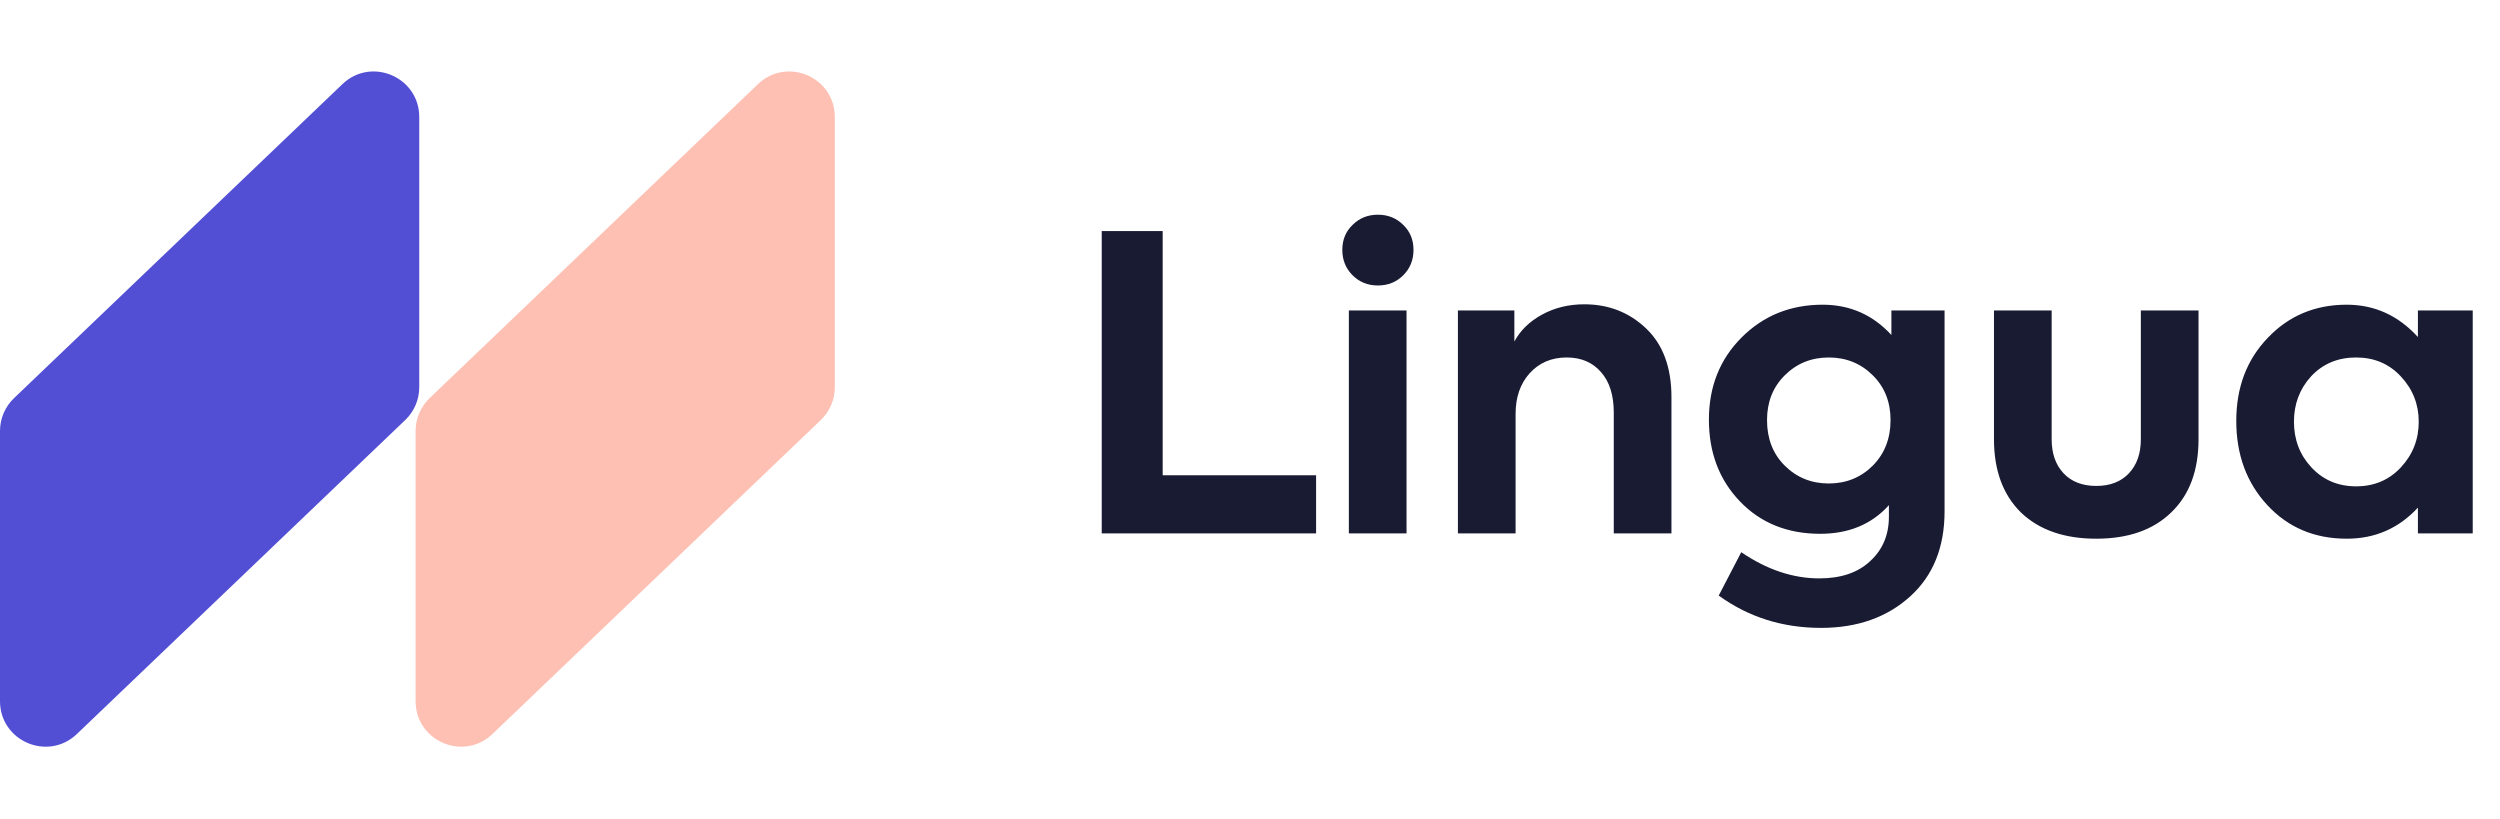
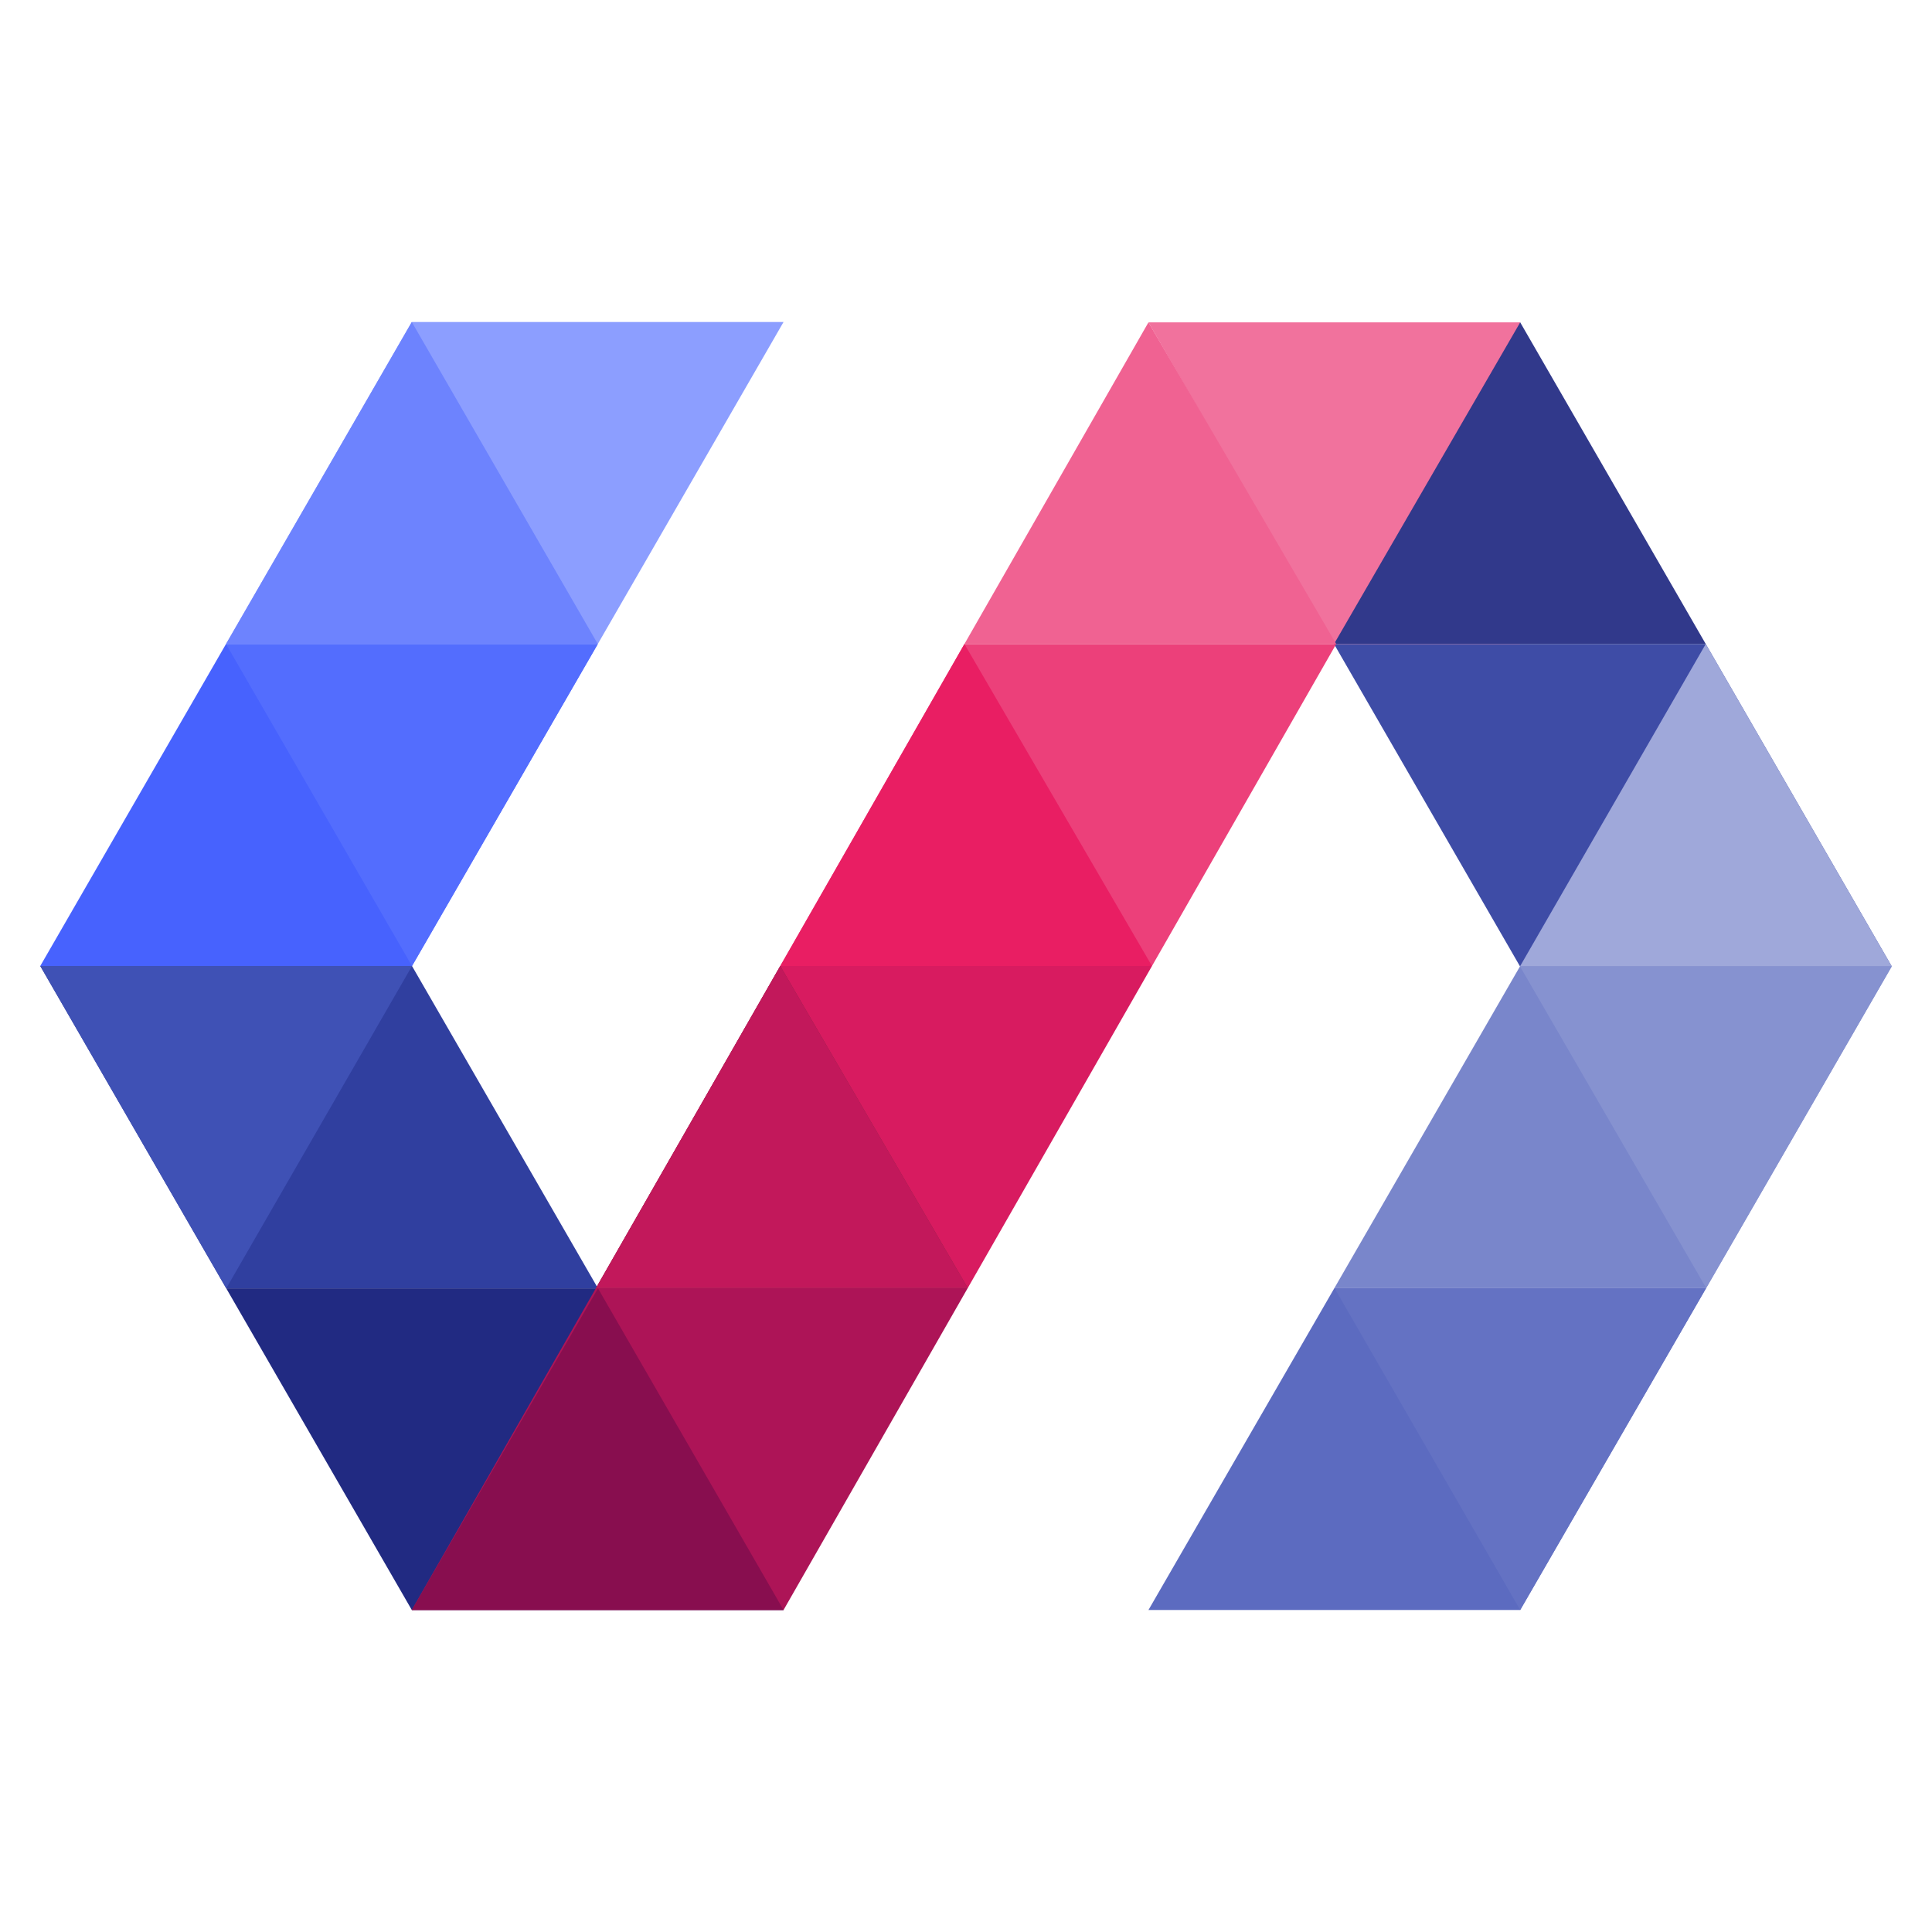
- <svg xmlns="http://www.w3.org/2000/svg" width="110" height="36" viewBox="0 0 110 36" fill="none">
-   <path d="M36.732 5.148C36.732 3.388 34.623 2.486 33.35 3.703L18.903 17.517C18.509 17.895 18.286 18.417 18.286 18.963L18.286 30.851C18.286 32.611 20.396 33.513 21.668 32.297L36.115 18.482C36.509 18.105 36.732 17.583 36.732 17.037L36.732 5.148Z" fill="#FFC0B4" />
-   <path d="M57.908 23.469H48.476V10.167H51.158V20.913H57.908V23.469ZM62.194 10.995C62.194 11.439 62.044 11.811 61.744 12.111C61.444 12.411 61.072 12.561 60.628 12.561C60.184 12.561 59.812 12.411 59.512 12.111C59.212 11.811 59.062 11.439 59.062 10.995C59.062 10.551 59.212 10.185 59.512 9.897C59.812 9.597 60.184 9.447 60.628 9.447C61.072 9.447 61.444 9.597 61.744 9.897C62.044 10.185 62.194 10.551 62.194 10.995ZM61.888 13.659V23.469H59.35V13.659H61.888ZM66.686 23.469H64.148V13.659H66.632V15.027C66.896 14.535 67.304 14.139 67.856 13.839C68.408 13.539 69.026 13.389 69.71 13.389C70.778 13.389 71.684 13.743 72.428 14.451C73.172 15.159 73.544 16.167 73.544 17.475V23.469H71.006V18.159C71.006 17.391 70.82 16.797 70.448 16.377C70.076 15.945 69.572 15.729 68.936 15.729C68.264 15.729 67.718 15.963 67.298 16.431C66.89 16.887 66.686 17.481 66.686 18.213V23.469ZM83.221 14.739V13.659H85.561V22.497C85.561 24.081 85.056 25.329 84.049 26.241C83.028 27.165 81.721 27.627 80.124 27.627C78.433 27.627 76.933 27.153 75.624 26.205L76.615 24.297C77.743 25.065 78.888 25.449 80.052 25.449C81.001 25.449 81.745 25.197 82.284 24.693C82.837 24.189 83.112 23.535 83.112 22.731V22.227C82.356 23.067 81.349 23.487 80.088 23.487C78.648 23.487 77.472 23.013 76.561 22.065C75.648 21.117 75.192 19.917 75.192 18.465C75.192 17.013 75.672 15.807 76.632 14.847C77.593 13.887 78.781 13.407 80.197 13.407C81.397 13.407 82.404 13.851 83.221 14.739ZM77.749 18.483C77.749 19.299 78.007 19.965 78.522 20.481C79.05 21.009 79.698 21.273 80.466 21.273C81.234 21.273 81.882 21.009 82.41 20.481C82.927 19.953 83.184 19.287 83.184 18.483C83.184 17.691 82.927 17.037 82.41 16.521C81.882 15.993 81.234 15.729 80.466 15.729C79.698 15.729 79.05 15.993 78.522 16.521C78.007 17.037 77.749 17.691 77.749 18.483ZM95.529 22.551C94.737 23.319 93.639 23.703 92.235 23.703C90.831 23.703 89.727 23.319 88.923 22.551C88.131 21.771 87.735 20.697 87.735 19.329V13.659H90.273V19.329C90.273 19.953 90.447 20.451 90.795 20.823C91.143 21.195 91.623 21.381 92.235 21.381C92.847 21.381 93.327 21.195 93.675 20.823C94.023 20.451 94.197 19.953 94.197 19.329V13.659H96.735V19.329C96.735 20.709 96.333 21.783 95.529 22.551ZM106.388 14.829V13.659H108.8V23.469H106.388V22.335C105.548 23.247 104.504 23.703 103.256 23.703C101.84 23.703 100.676 23.211 99.764 22.227C98.852 21.243 98.396 20.007 98.396 18.519C98.396 17.043 98.858 15.825 99.782 14.865C100.706 13.893 101.864 13.407 103.256 13.407C104.48 13.407 105.524 13.881 106.388 14.829ZM106.424 18.555C106.424 17.787 106.16 17.121 105.632 16.557C105.116 16.005 104.462 15.729 103.67 15.729C102.866 15.729 102.206 16.005 101.69 16.557C101.186 17.109 100.934 17.775 100.934 18.555C100.934 19.347 101.192 20.019 101.708 20.571C102.224 21.123 102.878 21.399 103.67 21.399C104.462 21.399 105.116 21.123 105.632 20.571C106.16 20.007 106.424 19.335 106.424 18.555Z" fill="#181B32" />
-   <path d="M18.447 5.148C18.447 3.388 16.337 2.486 15.065 3.703L0.618 17.517C0.223 17.895 1.21207e-05 18.417 1.20252e-05 18.963L9.94658e-06 30.851C9.6388e-06 32.611 2.11 33.513 3.382 32.297L17.829 18.482C18.224 18.105 18.447 17.583 18.447 17.037L18.447 5.148Z" fill="#524FD5" />
+ <svg xmlns="http://www.w3.org/2000/svg" viewBox="0 0 48 48" width="48px" height="48px">
+   <path fill="#3e4ca6" d="M37.764 24.009L47 24.009 42.379 16 33.143 16z" />
+   <path fill="#9fa8da" d="M37.764 24.009L47 24.009 42.379 16z" />
+   <path fill="#4762fe" d="M1 24L10.236 24 14.852 16 5.615 16z" />
+   <path fill="#536dfe" d="M10.236 24L14.852 16 5.615 16z" />
+   <path fill="#8c9eff" d="M10.231 8L5.615 16 14.852 16 19.467 8z" />
+   <path fill="#6d83fe" d="M10.231 8L5.615 16 14.852 16z" />
+   <path fill="#303f9f" d="M10.236 24L1 24 5.621 32.009 14.857 32.009z" />
+   <path fill="#212a82" d="M19.467 40L14.857 32.009 5.621 32.009 10.231 40z" />
+   <path fill="#3f51b5" d="M10.236 24L1 24 5.621 32.009z" />
+   <path fill="#ad1457" d="M10.231 40L19.467 40 24.044 32 14.808 32z" />
+   <path fill="#880e4f" d="M19.467 40L14.857 32.009 10.231 40z" />
+   <path fill="#d81b60" d="M19.385 24L14.808 32 24.044 32 28.621 24z" />
+   <path fill="#822343" d="M19.385 24L14.808 32 24.044 32z" />
+   <path fill="#c2185b" d="M19.385 24L14.808 32 24.044 32z" />
+   <path fill="#f1729d" d="M28.533 8.009L33.143 16 37.764 16 37.769 8.009z" />
+   <path fill="#31398b" d="M33.143 16L42.379 16 37.769 8.009z" />
+   <path fill="#ec407a" d="M23.961 16L19.385 24 28.621 24 33.198 16z" />
+   <path fill="#f06292" d="M28.533 8.009L23.961 16 33.198 16z" />
+   <path fill="#e91e63" d="M23.961 16L19.385 24 28.621 24z" />
+   <path fill="#5c6bc0" d="M28.533 40L37.769 40 42.39 32 33.154 32z" />
+   <path fill="#7986cb" d="M37.764 24.009L33.154 32 42.39 32 47 24.009z" />
+   <path fill="#6472c3" d="M37.769 40L42.39 32 33.154 32z" />
+   <path fill="#8692d0" d="M37.764 24.009L42.39 32 47 24.009z" />
</svg>
